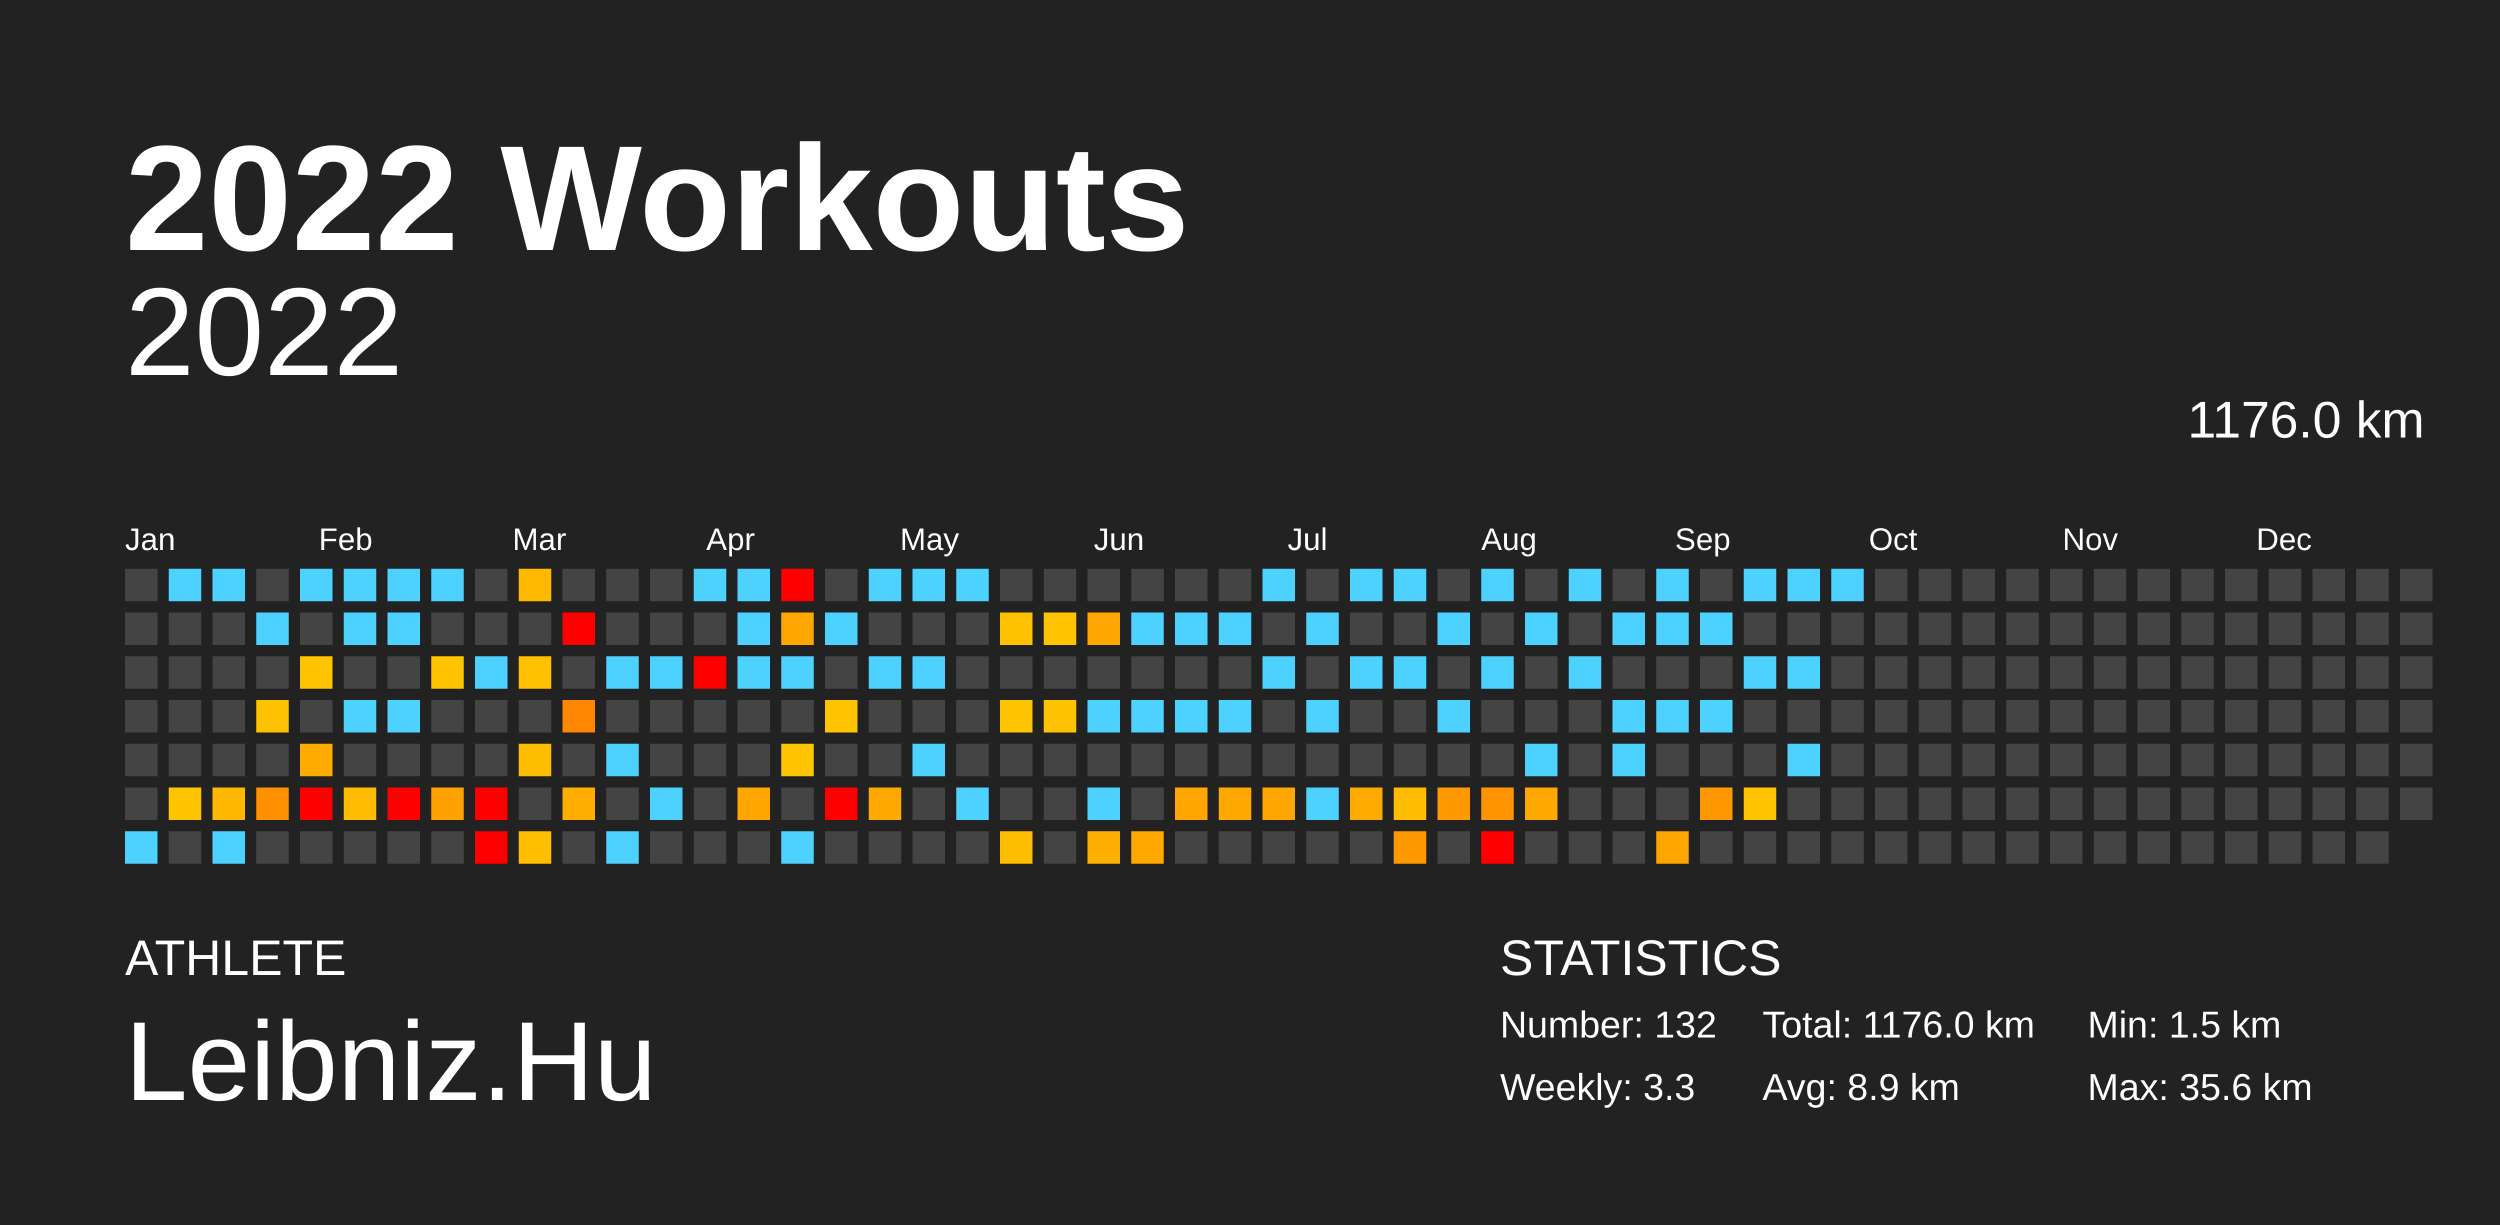
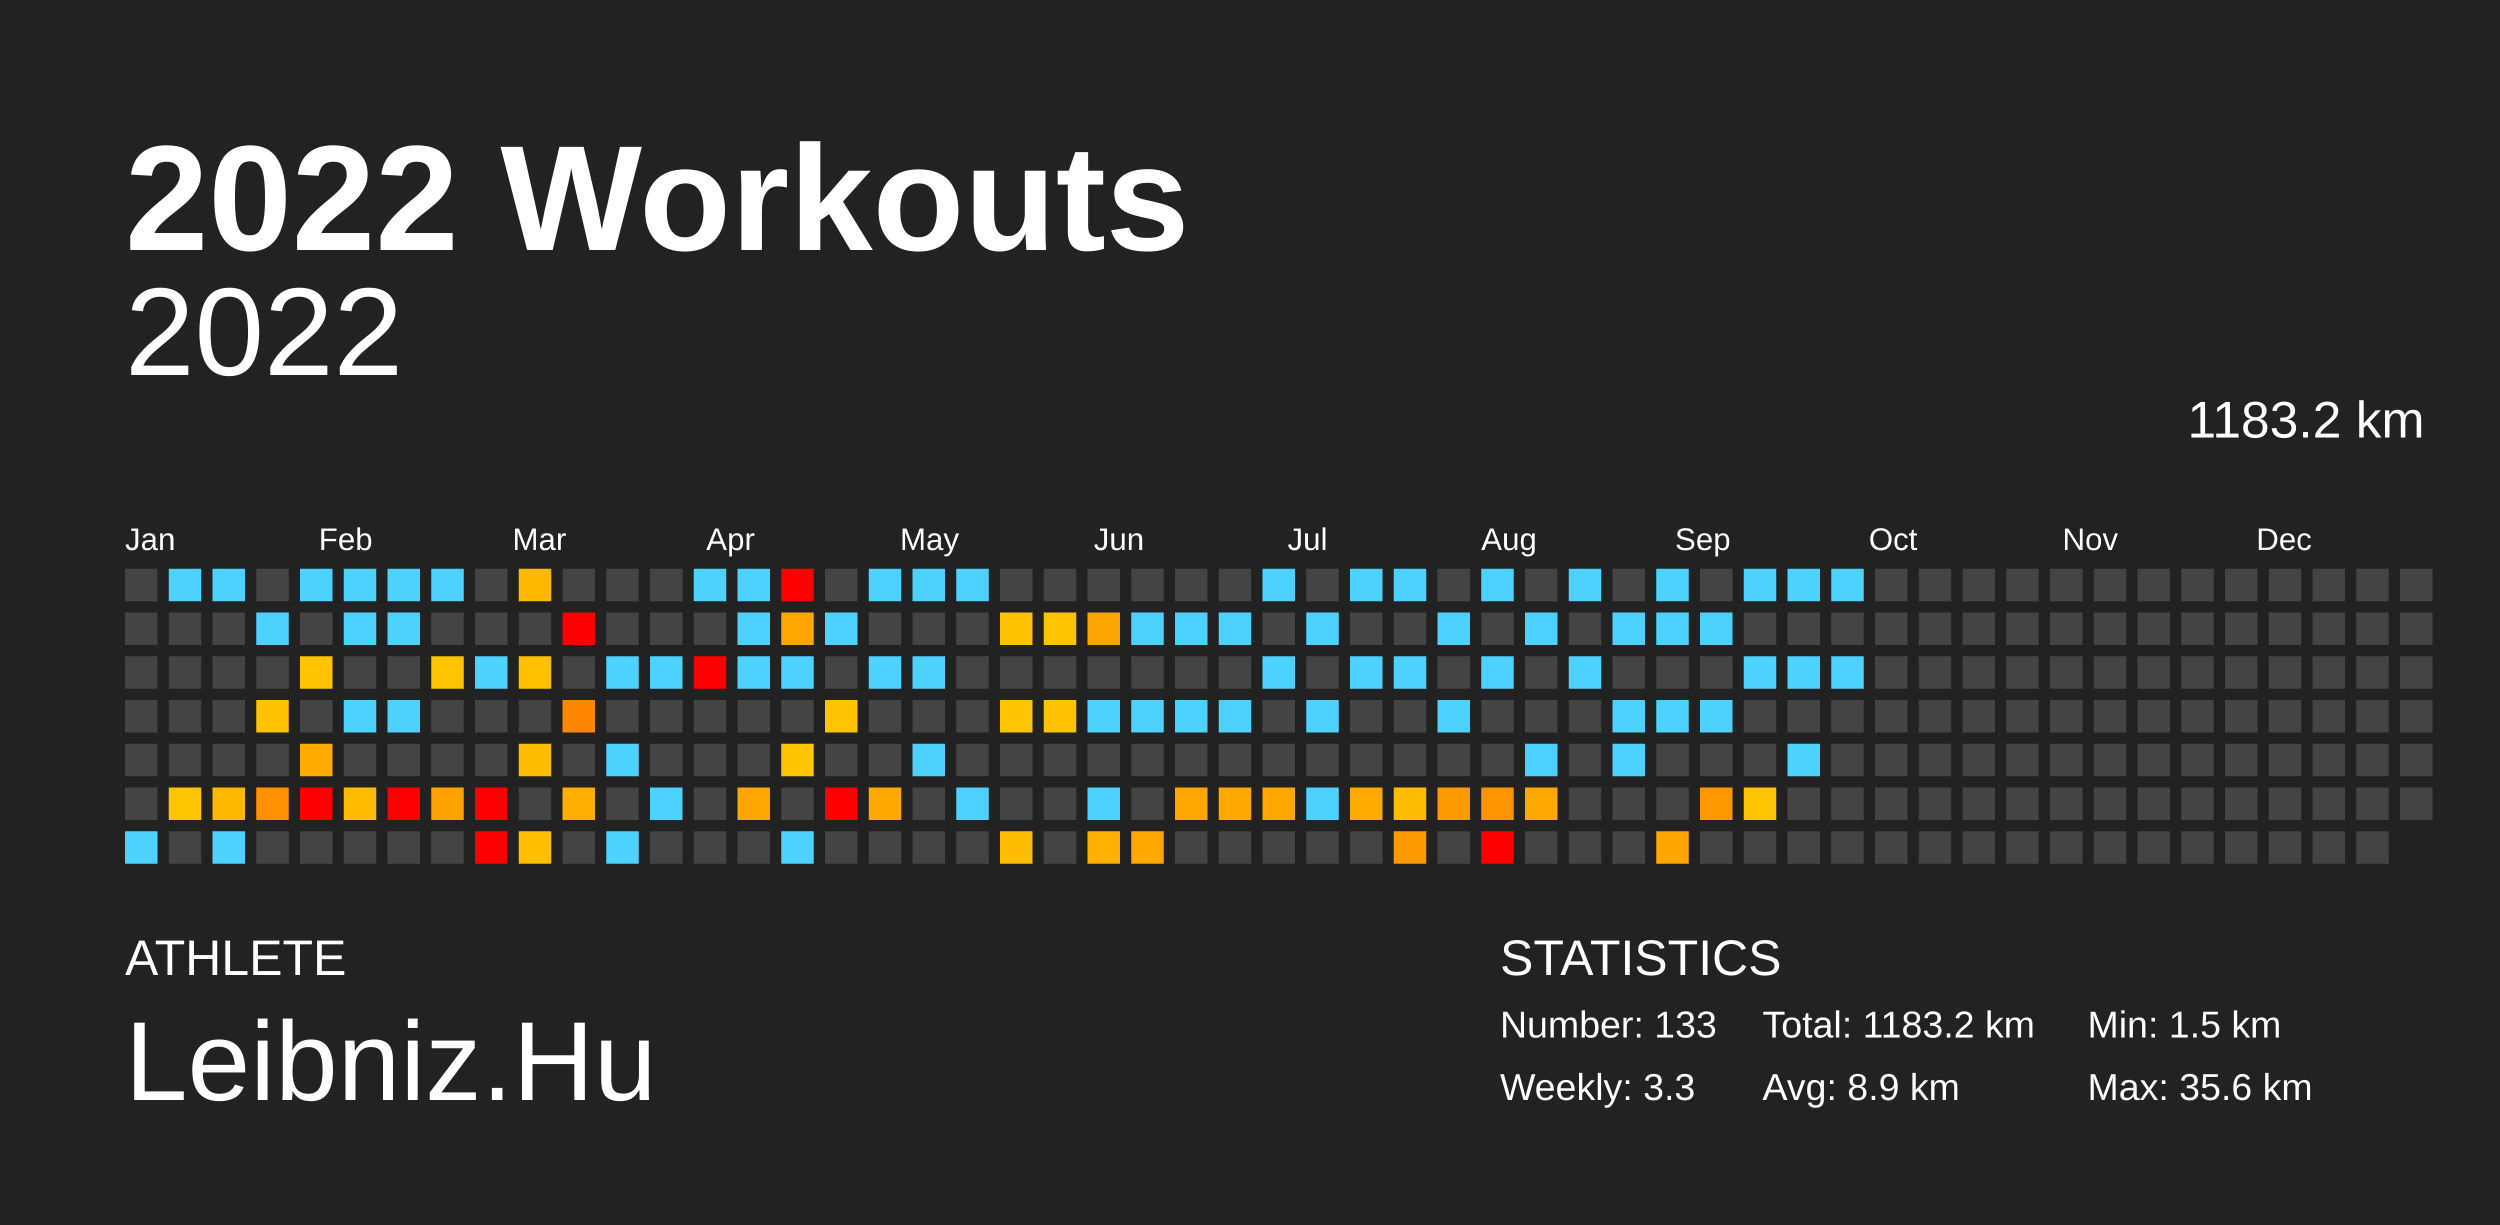
<svg xmlns="http://www.w3.org/2000/svg" baseProfile="full" height="98mm" version="1.1" viewBox="0,0,200,98" width="200mm">
  <defs />
  <rect fill="#222222" height="98" width="200" x="0" y="0" />
  <text fill="#FFFFFF" style="font-size:12px; font-family:Arial; font-weight:bold;" x="10" y="20">2022 Workouts</text>
  <text fill="#FFFFFF" style="font-size:4px; font-family:Arial" x="10" y="78">ATHLETE</text>
  <text fill="#FFFFFF" style="font-size:9px; font-family:Arial" x="10" y="88">Leibniz.Hu</text>
  <text fill="#FFFFFF" style="font-size:4px; font-family:Arial" x="120" y="78">STATISTICS</text>
-   <text fill="#FFFFFF" style="font-size:3px; font-family:Arial" x="120" y="83">Number: 132</text>
+   <text fill="#FFFFFF" style="font-size:3px; font-family:Arial" x="120" y="83">Number: 133</text>
  <text fill="#FFFFFF" style="font-size:3px; font-family:Arial" x="120" y="88">Weekly: 3.3</text>
-   <text fill="#FFFFFF" style="font-size:3px; font-family:Arial" x="141" y="83">Total: 1176.0 km</text>
+   <text fill="#FFFFFF" style="font-size:3px; font-family:Arial" x="141" y="83">Total: 1183.2 km</text>
  <text fill="#FFFFFF" style="font-size:3px; font-family:Arial" x="141" y="88">Avg: 8.9 km</text>
  <text fill="#FFFFFF" style="font-size:3px; font-family:Arial" x="167" y="83">Min: 1.5 km</text>
  <text fill="#FFFFFF" style="font-size:3px; font-family:Arial" x="167" y="88">Max: 35.6 km</text>
  <text alignment-baseline="hanging" fill="#FFFFFF" style="font-size:10.0px; font-family:Arial;" x="10" y="30">2022</text>
-   <text alignment-baseline="hanging" fill="#FFFFFF" style="font-size:4.125px; font-family:Arial;" x="175" y="35">1176.0 km</text>
+   <text alignment-baseline="hanging" fill="#FFFFFF" style="font-size:4.125px; font-family:Arial;" x="175" y="35">1183.2 km</text>
  <text fill="#FFFFFF" style="font-size:2.5px; font-family:Arial" x="10.0" y="44">Jan</text>
  <text fill="#FFFFFF" style="font-size:2.5px; font-family:Arial" x="25.5" y="44">Feb</text>
  <text fill="#FFFFFF" style="font-size:2.5px; font-family:Arial" x="41.0" y="44">Mar</text>
  <text fill="#FFFFFF" style="font-size:2.5px; font-family:Arial" x="56.5" y="44">Apr</text>
  <text fill="#FFFFFF" style="font-size:2.5px; font-family:Arial" x="72.0" y="44">May</text>
  <text fill="#FFFFFF" style="font-size:2.5px; font-family:Arial" x="87.5" y="44">Jun</text>
  <text fill="#FFFFFF" style="font-size:2.5px; font-family:Arial" x="103.0" y="44">Jul</text>
  <text fill="#FFFFFF" style="font-size:2.5px; font-family:Arial" x="118.5" y="44">Aug</text>
  <text fill="#FFFFFF" style="font-size:2.5px; font-family:Arial" x="134.0" y="44">Sep</text>
  <text fill="#FFFFFF" style="font-size:2.5px; font-family:Arial" x="149.5" y="44">Oct</text>
  <text fill="#FFFFFF" style="font-size:2.5px; font-family:Arial" x="165.0" y="44">Nov</text>
  <text fill="#FFFFFF" style="font-size:2.5px; font-family:Arial" x="180.5" y="44">Dec</text>
  <rect fill="#444444" height="2.6" width="2.6" x="10.0" y="45.5" />
  <rect fill="#444444" height="2.6" width="2.6" x="10.0" y="49.0" />
  <rect fill="#444444" height="2.6" width="2.6" x="10.0" y="52.5" />
  <rect fill="#444444" height="2.6" width="2.6" x="10.0" y="56.0" />
  <rect fill="#444444" height="2.6" width="2.6" x="10.0" y="59.5" />
  <rect fill="#444444" height="2.6" width="2.6" x="10.0" y="63.0" />
  <rect fill="#4dd2ff" height="2.6" width="2.6" x="10.0" y="66.5" />
  <rect fill="#4dd2ff" height="2.6" width="2.6" x="13.5" y="45.5" />
  <rect fill="#444444" height="2.6" width="2.6" x="13.5" y="49.0" />
  <rect fill="#444444" height="2.6" width="2.6" x="13.5" y="52.5" />
  <rect fill="#444444" height="2.6" width="2.6" x="13.5" y="56.0" />
  <rect fill="#444444" height="2.6" width="2.6" x="13.5" y="59.5" />
  <rect fill="#ffc400" height="2.6" width="2.6" x="13.5" y="63.0" />
  <rect fill="#444444" height="2.6" width="2.6" x="13.5" y="66.5" />
  <rect fill="#4dd2ff" height="2.6" width="2.6" x="17.0" y="45.5" />
  <rect fill="#444444" height="2.6" width="2.6" x="17.0" y="49.0" />
  <rect fill="#444444" height="2.6" width="2.6" x="17.0" y="52.5" />
  <rect fill="#444444" height="2.6" width="2.6" x="17.0" y="56.0" />
  <rect fill="#444444" height="2.6" width="2.6" x="17.0" y="59.5" />
  <rect fill="#ffb800" height="2.6" width="2.6" x="17.0" y="63.0" />
  <rect fill="#4dd2ff" height="2.6" width="2.6" x="17.0" y="66.5" />
  <rect fill="#444444" height="2.6" width="2.6" x="20.5" y="45.5" />
  <rect fill="#4dd2ff" height="2.6" width="2.6" x="20.5" y="49.0" />
  <rect fill="#444444" height="2.6" width="2.6" x="20.5" y="52.5" />
  <rect fill="#ffc200" height="2.6" width="2.6" x="20.5" y="56.0" />
  <rect fill="#444444" height="2.6" width="2.6" x="20.5" y="59.5" />
  <rect fill="#ff9100" height="2.6" width="2.6" x="20.5" y="63.0" />
  <rect fill="#444444" height="2.6" width="2.6" x="20.5" y="66.5" />
  <rect fill="#4dd2ff" height="2.6" width="2.6" x="24.0" y="45.5" />
  <rect fill="#444444" height="2.6" width="2.6" x="24.0" y="49.0" />
  <rect fill="#ffc300" height="2.6" width="2.6" x="24.0" y="52.5" />
  <rect fill="#444444" height="2.6" width="2.6" x="24.0" y="56.0" />
  <rect fill="#ffab00" height="2.6" width="2.6" x="24.0" y="59.5" />
  <rect fill="red" height="2.6" width="2.6" x="24.0" y="63.0" />
  <rect fill="#444444" height="2.6" width="2.6" x="24.0" y="66.5" />
  <rect fill="#4dd2ff" height="2.6" width="2.6" x="27.5" y="45.5" />
  <rect fill="#4dd2ff" height="2.6" width="2.6" x="27.5" y="49.0" />
  <rect fill="#444444" height="2.6" width="2.6" x="27.5" y="52.5" />
  <rect fill="#4dd2ff" height="2.6" width="2.6" x="27.5" y="56.0" />
  <rect fill="#444444" height="2.6" width="2.6" x="27.5" y="59.5" />
  <rect fill="#ffbc00" height="2.6" width="2.6" x="27.5" y="63.0" />
  <rect fill="#444444" height="2.6" width="2.6" x="27.5" y="66.5" />
  <rect fill="#4dd2ff" height="2.6" width="2.6" x="31.0" y="45.5" />
  <rect fill="#4dd2ff" height="2.6" width="2.6" x="31.0" y="49.0" />
  <rect fill="#444444" height="2.6" width="2.6" x="31.0" y="52.5" />
  <rect fill="#4dd2ff" height="2.6" width="2.6" x="31.0" y="56.0" />
  <rect fill="#444444" height="2.6" width="2.6" x="31.0" y="59.5" />
  <rect fill="red" height="2.6" width="2.6" x="31.0" y="63.0" />
  <rect fill="#444444" height="2.6" width="2.6" x="31.0" y="66.5" />
  <rect fill="#4dd2ff" height="2.6" width="2.6" x="34.5" y="45.5" />
  <rect fill="#444444" height="2.6" width="2.6" x="34.5" y="49.0" />
  <rect fill="#ffc300" height="2.6" width="2.6" x="34.5" y="52.5" />
  <rect fill="#444444" height="2.6" width="2.6" x="34.5" y="56.0" />
  <rect fill="#444444" height="2.6" width="2.6" x="34.5" y="59.5" />
  <rect fill="#ffa200" height="2.6" width="2.6" x="34.5" y="63.0" />
  <rect fill="#444444" height="2.6" width="2.6" x="34.5" y="66.5" />
  <rect fill="#444444" height="2.6" width="2.6" x="38.0" y="45.5" />
  <rect fill="#444444" height="2.6" width="2.6" x="38.0" y="49.0" />
  <rect fill="#4dd2ff" height="2.6" width="2.6" x="38.0" y="52.5" />
  <rect fill="#444444" height="2.6" width="2.6" x="38.0" y="56.0" />
  <rect fill="#444444" height="2.6" width="2.6" x="38.0" y="59.5" />
  <rect fill="red" height="2.6" width="2.6" x="38.0" y="63.0" />
  <rect fill="red" height="2.6" width="2.6" x="38.0" y="66.5" />
  <rect fill="#ffba00" height="2.6" width="2.6" x="41.5" y="45.5" />
  <rect fill="#444444" height="2.6" width="2.6" x="41.5" y="49.0" />
  <rect fill="#ffc000" height="2.6" width="2.6" x="41.5" y="52.5" />
  <rect fill="#444444" height="2.6" width="2.6" x="41.5" y="56.0" />
  <rect fill="#ffbd00" height="2.6" width="2.6" x="41.5" y="59.5" />
  <rect fill="#444444" height="2.6" width="2.6" x="41.5" y="63.0" />
  <rect fill="#ffbe00" height="2.6" width="2.6" x="41.5" y="66.5" />
  <rect fill="#444444" height="2.6" width="2.6" x="45.0" y="45.5" />
  <rect fill="red" height="2.6" width="2.6" x="45.0" y="49.0" />
  <rect fill="#444444" height="2.6" width="2.6" x="45.0" y="52.5" />
  <rect fill="#ff8600" height="2.6" width="2.6" x="45.0" y="56.0" />
  <rect fill="#444444" height="2.6" width="2.6" x="45.0" y="59.5" />
  <rect fill="#ffae00" height="2.6" width="2.6" x="45.0" y="63.0" />
  <rect fill="#444444" height="2.6" width="2.6" x="45.0" y="66.5" />
  <rect fill="#444444" height="2.6" width="2.6" x="48.5" y="45.5" />
  <rect fill="#444444" height="2.6" width="2.6" x="48.5" y="49.0" />
  <rect fill="#4dd2ff" height="2.6" width="2.6" x="48.5" y="52.5" />
  <rect fill="#444444" height="2.6" width="2.6" x="48.5" y="56.0" />
  <rect fill="#4dd2ff" height="2.6" width="2.6" x="48.5" y="59.5" />
  <rect fill="#444444" height="2.6" width="2.6" x="48.5" y="63.0" />
  <rect fill="#4dd2ff" height="2.6" width="2.6" x="48.5" y="66.5" />
  <rect fill="#444444" height="2.6" width="2.6" x="52.0" y="45.5" />
  <rect fill="#444444" height="2.6" width="2.6" x="52.0" y="49.0" />
  <rect fill="#4dd2ff" height="2.6" width="2.6" x="52.0" y="52.5" />
  <rect fill="#444444" height="2.6" width="2.6" x="52.0" y="56.0" />
  <rect fill="#444444" height="2.6" width="2.6" x="52.0" y="59.5" />
  <rect fill="#4dd2ff" height="2.6" width="2.6" x="52.0" y="63.0" />
  <rect fill="#444444" height="2.6" width="2.6" x="52.0" y="66.5" />
  <rect fill="#4dd2ff" height="2.6" width="2.6" x="55.5" y="45.5" />
  <rect fill="#444444" height="2.6" width="2.6" x="55.5" y="49.0" />
  <rect fill="red" height="2.6" width="2.6" x="55.5" y="52.5" />
  <rect fill="#444444" height="2.6" width="2.6" x="55.5" y="56.0" />
  <rect fill="#444444" height="2.6" width="2.6" x="55.5" y="59.5" />
  <rect fill="#444444" height="2.6" width="2.6" x="55.5" y="63.0" />
  <rect fill="#444444" height="2.6" width="2.6" x="55.5" y="66.5" />
  <rect fill="#4dd2ff" height="2.6" width="2.6" x="59.0" y="45.5" />
  <rect fill="#4dd2ff" height="2.6" width="2.6" x="59.0" y="49.0" />
  <rect fill="#4dd2ff" height="2.6" width="2.6" x="59.0" y="52.5" />
  <rect fill="#444444" height="2.6" width="2.6" x="59.0" y="56.0" />
  <rect fill="#444444" height="2.6" width="2.6" x="59.0" y="59.5" />
  <rect fill="#ffa600" height="2.6" width="2.6" x="59.0" y="63.0" />
  <rect fill="#444444" height="2.6" width="2.6" x="59.0" y="66.5" />
  <rect fill="red" height="2.6" width="2.6" x="62.5" y="45.5" />
  <rect fill="#ffa700" height="2.6" width="2.6" x="62.5" y="49.0" />
  <rect fill="#4dd2ff" height="2.6" width="2.6" x="62.5" y="52.5" />
  <rect fill="#444444" height="2.6" width="2.6" x="62.5" y="56.0" />
  <rect fill="#ffc500" height="2.6" width="2.6" x="62.5" y="59.5" />
  <rect fill="#444444" height="2.6" width="2.6" x="62.5" y="63.0" />
  <rect fill="#4dd2ff" height="2.6" width="2.6" x="62.5" y="66.5" />
  <rect fill="#444444" height="2.6" width="2.6" x="66.0" y="45.5" />
  <rect fill="#4dd2ff" height="2.6" width="2.6" x="66.0" y="49.0" />
  <rect fill="#444444" height="2.6" width="2.6" x="66.0" y="52.5" />
  <rect fill="#ffc300" height="2.6" width="2.6" x="66.0" y="56.0" />
  <rect fill="#444444" height="2.6" width="2.6" x="66.0" y="59.5" />
  <rect fill="red" height="2.6" width="2.6" x="66.0" y="63.0" />
  <rect fill="#444444" height="2.6" width="2.6" x="66.0" y="66.5" />
  <rect fill="#4dd2ff" height="2.6" width="2.6" x="69.5" y="45.5" />
  <rect fill="#444444" height="2.6" width="2.6" x="69.5" y="49.0" />
  <rect fill="#4dd2ff" height="2.6" width="2.6" x="69.5" y="52.5" />
  <rect fill="#444444" height="2.6" width="2.6" x="69.5" y="56.0" />
  <rect fill="#444444" height="2.6" width="2.6" x="69.5" y="59.5" />
  <rect fill="#ffa900" height="2.6" width="2.6" x="69.5" y="63.0" />
  <rect fill="#444444" height="2.6" width="2.6" x="69.5" y="66.5" />
  <rect fill="#4dd2ff" height="2.6" width="2.6" x="73.0" y="45.5" />
  <rect fill="#444444" height="2.6" width="2.6" x="73.0" y="49.0" />
  <rect fill="#4dd2ff" height="2.6" width="2.6" x="73.0" y="52.5" />
  <rect fill="#444444" height="2.6" width="2.6" x="73.0" y="56.0" />
  <rect fill="#4dd2ff" height="2.6" width="2.6" x="73.0" y="59.5" />
  <rect fill="#444444" height="2.6" width="2.6" x="73.0" y="63.0" />
  <rect fill="#444444" height="2.6" width="2.6" x="73.0" y="66.5" />
  <rect fill="#4dd2ff" height="2.6" width="2.6" x="76.5" y="45.5" />
  <rect fill="#444444" height="2.6" width="2.6" x="76.5" y="49.0" />
  <rect fill="#444444" height="2.6" width="2.6" x="76.5" y="52.5" />
  <rect fill="#444444" height="2.6" width="2.6" x="76.5" y="56.0" />
  <rect fill="#444444" height="2.6" width="2.6" x="76.5" y="59.5" />
  <rect fill="#4dd2ff" height="2.6" width="2.6" x="76.5" y="63.0" />
  <rect fill="#444444" height="2.6" width="2.6" x="76.5" y="66.5" />
  <rect fill="#444444" height="2.6" width="2.6" x="80.0" y="45.5" />
  <rect fill="#ffc200" height="2.6" width="2.6" x="80.0" y="49.0" />
  <rect fill="#444444" height="2.6" width="2.6" x="80.0" y="52.5" />
  <rect fill="#ffc400" height="2.6" width="2.6" x="80.0" y="56.0" />
  <rect fill="#444444" height="2.6" width="2.6" x="80.0" y="59.5" />
  <rect fill="#444444" height="2.6" width="2.6" x="80.0" y="63.0" />
  <rect fill="#ffbd00" height="2.6" width="2.6" x="80.0" y="66.5" />
  <rect fill="#444444" height="2.6" width="2.6" x="83.5" y="45.5" />
  <rect fill="#ffc400" height="2.6" width="2.6" x="83.5" y="49.0" />
  <rect fill="#444444" height="2.6" width="2.6" x="83.5" y="52.5" />
  <rect fill="#ffc200" height="2.6" width="2.6" x="83.5" y="56.0" />
  <rect fill="#444444" height="2.6" width="2.6" x="83.5" y="59.5" />
  <rect fill="#444444" height="2.6" width="2.6" x="83.5" y="63.0" />
  <rect fill="#444444" height="2.6" width="2.6" x="83.5" y="66.5" />
  <rect fill="#444444" height="2.6" width="2.6" x="87.0" y="45.5" />
  <rect fill="#ffa500" height="2.6" width="2.6" x="87.0" y="49.0" />
  <rect fill="#444444" height="2.6" width="2.6" x="87.0" y="52.5" />
  <rect fill="#4dd2ff" height="2.6" width="2.6" x="87.0" y="56.0" />
  <rect fill="#444444" height="2.6" width="2.6" x="87.0" y="59.5" />
  <rect fill="#4dd2ff" height="2.6" width="2.6" x="87.0" y="63.0" />
  <rect fill="#ffaf00" height="2.6" width="2.6" x="87.0" y="66.5" />
  <rect fill="#444444" height="2.6" width="2.6" x="90.5" y="45.5" />
  <rect fill="#4dd2ff" height="2.6" width="2.6" x="90.5" y="49.0" />
  <rect fill="#444444" height="2.6" width="2.6" x="90.5" y="52.5" />
  <rect fill="#4dd2ff" height="2.6" width="2.6" x="90.5" y="56.0" />
  <rect fill="#444444" height="2.6" width="2.6" x="90.5" y="59.5" />
  <rect fill="#444444" height="2.6" width="2.6" x="90.5" y="63.0" />
  <rect fill="#ffa800" height="2.6" width="2.6" x="90.5" y="66.5" />
  <rect fill="#444444" height="2.6" width="2.6" x="94.0" y="45.5" />
  <rect fill="#4dd2ff" height="2.6" width="2.6" x="94.0" y="49.0" />
  <rect fill="#444444" height="2.6" width="2.6" x="94.0" y="52.5" />
  <rect fill="#4dd2ff" height="2.6" width="2.6" x="94.0" y="56.0" />
  <rect fill="#444444" height="2.6" width="2.6" x="94.0" y="59.5" />
  <rect fill="#ffa600" height="2.6" width="2.6" x="94.0" y="63.0" />
  <rect fill="#444444" height="2.6" width="2.6" x="94.0" y="66.5" />
  <rect fill="#444444" height="2.6" width="2.6" x="97.5" y="45.5" />
  <rect fill="#4dd2ff" height="2.6" width="2.6" x="97.5" y="49.0" />
  <rect fill="#444444" height="2.6" width="2.6" x="97.5" y="52.5" />
  <rect fill="#4dd2ff" height="2.6" width="2.6" x="97.5" y="56.0" />
  <rect fill="#444444" height="2.6" width="2.6" x="97.5" y="59.5" />
  <rect fill="#ffa800" height="2.6" width="2.6" x="97.5" y="63.0" />
  <rect fill="#444444" height="2.6" width="2.6" x="97.5" y="66.5" />
  <rect fill="#4dd2ff" height="2.6" width="2.6" x="101.0" y="45.5" />
  <rect fill="#444444" height="2.6" width="2.6" x="101.0" y="49.0" />
  <rect fill="#4dd2ff" height="2.6" width="2.6" x="101.0" y="52.5" />
  <rect fill="#444444" height="2.6" width="2.6" x="101.0" y="56.0" />
  <rect fill="#444444" height="2.6" width="2.6" x="101.0" y="59.5" />
  <rect fill="#ffa600" height="2.6" width="2.6" x="101.0" y="63.0" />
  <rect fill="#444444" height="2.6" width="2.6" x="101.0" y="66.5" />
  <rect fill="#444444" height="2.6" width="2.6" x="104.5" y="45.5" />
  <rect fill="#4dd2ff" height="2.6" width="2.6" x="104.5" y="49.0" />
  <rect fill="#444444" height="2.6" width="2.6" x="104.5" y="52.5" />
  <rect fill="#4dd2ff" height="2.6" width="2.6" x="104.5" y="56.0" />
  <rect fill="#444444" height="2.6" width="2.6" x="104.5" y="59.5" />
  <rect fill="#4dd2ff" height="2.6" width="2.6" x="104.5" y="63.0" />
  <rect fill="#444444" height="2.6" width="2.6" x="104.5" y="66.5" />
  <rect fill="#4dd2ff" height="2.6" width="2.6" x="108.0" y="45.5" />
  <rect fill="#444444" height="2.6" width="2.6" x="108.0" y="49.0" />
  <rect fill="#4dd2ff" height="2.6" width="2.6" x="108.0" y="52.5" />
  <rect fill="#444444" height="2.6" width="2.6" x="108.0" y="56.0" />
  <rect fill="#444444" height="2.6" width="2.6" x="108.0" y="59.5" />
  <rect fill="#ffaa00" height="2.6" width="2.6" x="108.0" y="63.0" />
  <rect fill="#444444" height="2.6" width="2.6" x="108.0" y="66.5" />
  <rect fill="#4dd2ff" height="2.6" width="2.6" x="111.5" y="45.5" />
  <rect fill="#444444" height="2.6" width="2.6" x="111.5" y="49.0" />
  <rect fill="#4dd2ff" height="2.6" width="2.6" x="111.5" y="52.5" />
  <rect fill="#444444" height="2.6" width="2.6" x="111.5" y="56.0" />
  <rect fill="#444444" height="2.6" width="2.6" x="111.5" y="59.5" />
  <rect fill="#ffbc00" height="2.6" width="2.6" x="111.5" y="63.0" />
  <rect fill="#ff9900" height="2.6" width="2.6" x="111.5" y="66.5" />
  <rect fill="#444444" height="2.6" width="2.6" x="115.0" y="45.5" />
  <rect fill="#4dd2ff" height="2.6" width="2.6" x="115.0" y="49.0" />
  <rect fill="#444444" height="2.6" width="2.6" x="115.0" y="52.5" />
  <rect fill="#4dd2ff" height="2.6" width="2.6" x="115.0" y="56.0" />
  <rect fill="#444444" height="2.6" width="2.6" x="115.0" y="59.5" />
  <rect fill="#ff9900" height="2.6" width="2.6" x="115.0" y="63.0" />
  <rect fill="#444444" height="2.6" width="2.6" x="115.0" y="66.5" />
  <rect fill="#4dd2ff" height="2.6" width="2.6" x="118.5" y="45.5" />
  <rect fill="#444444" height="2.6" width="2.6" x="118.5" y="49.0" />
  <rect fill="#4dd2ff" height="2.6" width="2.6" x="118.5" y="52.5" />
  <rect fill="#444444" height="2.6" width="2.6" x="118.5" y="56.0" />
  <rect fill="#444444" height="2.6" width="2.6" x="118.5" y="59.5" />
  <rect fill="#ff9400" height="2.6" width="2.6" x="118.5" y="63.0" />
  <rect fill="red" height="2.6" width="2.6" x="118.5" y="66.5" />
  <rect fill="#444444" height="2.6" width="2.6" x="122.0" y="45.5" />
  <rect fill="#4dd2ff" height="2.6" width="2.6" x="122.0" y="49.0" />
  <rect fill="#444444" height="2.6" width="2.6" x="122.0" y="52.5" />
  <rect fill="#444444" height="2.6" width="2.6" x="122.0" y="56.0" />
  <rect fill="#4dd2ff" height="2.6" width="2.6" x="122.0" y="59.5" />
  <rect fill="#ffa800" height="2.6" width="2.6" x="122.0" y="63.0" />
  <rect fill="#444444" height="2.6" width="2.6" x="122.0" y="66.5" />
  <rect fill="#4dd2ff" height="2.6" width="2.6" x="125.5" y="45.5" />
  <rect fill="#444444" height="2.6" width="2.6" x="125.5" y="49.0" />
  <rect fill="#4dd2ff" height="2.6" width="2.6" x="125.5" y="52.5" />
  <rect fill="#444444" height="2.6" width="2.6" x="125.5" y="56.0" />
  <rect fill="#444444" height="2.6" width="2.6" x="125.5" y="59.5" />
  <rect fill="#444444" height="2.6" width="2.6" x="125.5" y="63.0" />
  <rect fill="#444444" height="2.6" width="2.6" x="125.5" y="66.5" />
  <rect fill="#444444" height="2.6" width="2.6" x="129.0" y="45.5" />
  <rect fill="#4dd2ff" height="2.6" width="2.6" x="129.0" y="49.0" />
  <rect fill="#444444" height="2.6" width="2.6" x="129.0" y="52.5" />
  <rect fill="#4dd2ff" height="2.6" width="2.6" x="129.0" y="56.0" />
  <rect fill="#4dd2ff" height="2.6" width="2.6" x="129.0" y="59.5" />
  <rect fill="#444444" height="2.6" width="2.6" x="129.0" y="63.0" />
  <rect fill="#444444" height="2.6" width="2.6" x="129.0" y="66.5" />
  <rect fill="#4dd2ff" height="2.6" width="2.6" x="132.5" y="45.5" />
  <rect fill="#4dd2ff" height="2.6" width="2.6" x="132.5" y="49.0" />
  <rect fill="#444444" height="2.6" width="2.6" x="132.5" y="52.5" />
  <rect fill="#4dd2ff" height="2.6" width="2.6" x="132.5" y="56.0" />
  <rect fill="#444444" height="2.6" width="2.6" x="132.5" y="59.5" />
  <rect fill="#444444" height="2.6" width="2.6" x="132.5" y="63.0" />
  <rect fill="#ffa500" height="2.6" width="2.6" x="132.5" y="66.5" />
  <rect fill="#444444" height="2.6" width="2.6" x="136.0" y="45.5" />
  <rect fill="#4dd2ff" height="2.6" width="2.6" x="136.0" y="49.0" />
  <rect fill="#444444" height="2.6" width="2.6" x="136.0" y="52.5" />
  <rect fill="#4dd2ff" height="2.6" width="2.6" x="136.0" y="56.0" />
  <rect fill="#444444" height="2.6" width="2.6" x="136.0" y="59.5" />
  <rect fill="#ff9700" height="2.6" width="2.6" x="136.0" y="63.0" />
  <rect fill="#444444" height="2.6" width="2.6" x="136.0" y="66.5" />
  <rect fill="#4dd2ff" height="2.6" width="2.6" x="139.5" y="45.5" />
  <rect fill="#444444" height="2.6" width="2.6" x="139.5" y="49.0" />
  <rect fill="#4dd2ff" height="2.6" width="2.6" x="139.5" y="52.5" />
  <rect fill="#444444" height="2.6" width="2.6" x="139.5" y="56.0" />
  <rect fill="#444444" height="2.6" width="2.6" x="139.5" y="59.5" />
  <rect fill="#ffc300" height="2.6" width="2.6" x="139.5" y="63.0" />
  <rect fill="#444444" height="2.6" width="2.6" x="139.5" y="66.5" />
  <rect fill="#4dd2ff" height="2.6" width="2.6" x="143.0" y="45.5" />
  <rect fill="#444444" height="2.6" width="2.6" x="143.0" y="49.0" />
  <rect fill="#4dd2ff" height="2.6" width="2.6" x="143.0" y="52.5" />
  <rect fill="#444444" height="2.6" width="2.6" x="143.0" y="56.0" />
  <rect fill="#4dd2ff" height="2.6" width="2.6" x="143.0" y="59.5" />
  <rect fill="#444444" height="2.6" width="2.6" x="143.0" y="63.0" />
  <rect fill="#444444" height="2.6" width="2.6" x="143.0" y="66.5" />
  <rect fill="#4dd2ff" height="2.6" width="2.6" x="146.5" y="45.5" />
  <rect fill="#444444" height="2.6" width="2.6" x="146.5" y="49.0" />
-   <rect fill="#444444" height="2.6" width="2.6" x="146.5" y="52.5" />
+   <rect fill="#4dd2ff" height="2.6" width="2.6" x="146.5" y="52.5" />
  <rect fill="#444444" height="2.6" width="2.6" x="146.5" y="56.0" />
  <rect fill="#444444" height="2.6" width="2.6" x="146.5" y="59.5" />
  <rect fill="#444444" height="2.6" width="2.6" x="146.5" y="63.0" />
  <rect fill="#444444" height="2.6" width="2.6" x="146.5" y="66.5" />
  <rect fill="#444444" height="2.6" width="2.6" x="150.0" y="45.5" />
  <rect fill="#444444" height="2.6" width="2.6" x="150.0" y="49.0" />
  <rect fill="#444444" height="2.6" width="2.6" x="150.0" y="52.5" />
  <rect fill="#444444" height="2.6" width="2.6" x="150.0" y="56.0" />
  <rect fill="#444444" height="2.6" width="2.6" x="150.0" y="59.5" />
  <rect fill="#444444" height="2.6" width="2.6" x="150.0" y="63.0" />
  <rect fill="#444444" height="2.6" width="2.6" x="150.0" y="66.5" />
  <rect fill="#444444" height="2.6" width="2.6" x="153.5" y="45.5" />
  <rect fill="#444444" height="2.6" width="2.6" x="153.5" y="49.0" />
  <rect fill="#444444" height="2.6" width="2.6" x="153.5" y="52.5" />
  <rect fill="#444444" height="2.6" width="2.6" x="153.5" y="56.0" />
  <rect fill="#444444" height="2.6" width="2.6" x="153.5" y="59.5" />
  <rect fill="#444444" height="2.6" width="2.6" x="153.5" y="63.0" />
  <rect fill="#444444" height="2.6" width="2.6" x="153.5" y="66.5" />
  <rect fill="#444444" height="2.6" width="2.6" x="157.0" y="45.5" />
  <rect fill="#444444" height="2.6" width="2.6" x="157.0" y="49.0" />
  <rect fill="#444444" height="2.6" width="2.6" x="157.0" y="52.5" />
  <rect fill="#444444" height="2.6" width="2.6" x="157.0" y="56.0" />
  <rect fill="#444444" height="2.6" width="2.6" x="157.0" y="59.5" />
  <rect fill="#444444" height="2.6" width="2.6" x="157.0" y="63.0" />
  <rect fill="#444444" height="2.6" width="2.6" x="157.0" y="66.5" />
  <rect fill="#444444" height="2.6" width="2.6" x="160.5" y="45.5" />
  <rect fill="#444444" height="2.6" width="2.6" x="160.5" y="49.0" />
  <rect fill="#444444" height="2.6" width="2.6" x="160.5" y="52.5" />
  <rect fill="#444444" height="2.6" width="2.6" x="160.5" y="56.0" />
  <rect fill="#444444" height="2.6" width="2.6" x="160.5" y="59.5" />
  <rect fill="#444444" height="2.6" width="2.6" x="160.5" y="63.0" />
  <rect fill="#444444" height="2.6" width="2.6" x="160.5" y="66.5" />
  <rect fill="#444444" height="2.6" width="2.6" x="164.0" y="45.5" />
  <rect fill="#444444" height="2.6" width="2.6" x="164.0" y="49.0" />
  <rect fill="#444444" height="2.6" width="2.6" x="164.0" y="52.5" />
  <rect fill="#444444" height="2.6" width="2.6" x="164.0" y="56.0" />
  <rect fill="#444444" height="2.6" width="2.6" x="164.0" y="59.5" />
  <rect fill="#444444" height="2.6" width="2.6" x="164.0" y="63.0" />
  <rect fill="#444444" height="2.6" width="2.6" x="164.0" y="66.5" />
  <rect fill="#444444" height="2.6" width="2.6" x="167.5" y="45.5" />
  <rect fill="#444444" height="2.6" width="2.6" x="167.5" y="49.0" />
  <rect fill="#444444" height="2.6" width="2.6" x="167.5" y="52.5" />
  <rect fill="#444444" height="2.6" width="2.6" x="167.5" y="56.0" />
  <rect fill="#444444" height="2.6" width="2.6" x="167.5" y="59.5" />
  <rect fill="#444444" height="2.6" width="2.6" x="167.5" y="63.0" />
  <rect fill="#444444" height="2.6" width="2.6" x="167.5" y="66.5" />
  <rect fill="#444444" height="2.6" width="2.6" x="171.0" y="45.5" />
  <rect fill="#444444" height="2.6" width="2.6" x="171.0" y="49.0" />
  <rect fill="#444444" height="2.6" width="2.6" x="171.0" y="52.5" />
  <rect fill="#444444" height="2.6" width="2.6" x="171.0" y="56.0" />
  <rect fill="#444444" height="2.6" width="2.6" x="171.0" y="59.5" />
  <rect fill="#444444" height="2.6" width="2.6" x="171.0" y="63.0" />
  <rect fill="#444444" height="2.6" width="2.6" x="171.0" y="66.5" />
  <rect fill="#444444" height="2.6" width="2.6" x="174.5" y="45.5" />
  <rect fill="#444444" height="2.6" width="2.6" x="174.5" y="49.0" />
  <rect fill="#444444" height="2.6" width="2.6" x="174.5" y="52.5" />
  <rect fill="#444444" height="2.6" width="2.6" x="174.5" y="56.0" />
  <rect fill="#444444" height="2.6" width="2.6" x="174.5" y="59.5" />
  <rect fill="#444444" height="2.6" width="2.6" x="174.5" y="63.0" />
  <rect fill="#444444" height="2.6" width="2.6" x="174.5" y="66.5" />
  <rect fill="#444444" height="2.6" width="2.6" x="178.0" y="45.5" />
  <rect fill="#444444" height="2.6" width="2.6" x="178.0" y="49.0" />
  <rect fill="#444444" height="2.6" width="2.6" x="178.0" y="52.5" />
  <rect fill="#444444" height="2.6" width="2.6" x="178.0" y="56.0" />
  <rect fill="#444444" height="2.6" width="2.6" x="178.0" y="59.5" />
  <rect fill="#444444" height="2.6" width="2.6" x="178.0" y="63.0" />
  <rect fill="#444444" height="2.6" width="2.6" x="178.0" y="66.5" />
  <rect fill="#444444" height="2.6" width="2.6" x="181.5" y="45.5" />
  <rect fill="#444444" height="2.6" width="2.6" x="181.5" y="49.0" />
  <rect fill="#444444" height="2.6" width="2.6" x="181.5" y="52.5" />
  <rect fill="#444444" height="2.6" width="2.6" x="181.5" y="56.0" />
  <rect fill="#444444" height="2.6" width="2.6" x="181.5" y="59.5" />
  <rect fill="#444444" height="2.6" width="2.6" x="181.5" y="63.0" />
  <rect fill="#444444" height="2.6" width="2.6" x="181.5" y="66.5" />
  <rect fill="#444444" height="2.6" width="2.6" x="185.0" y="45.5" />
  <rect fill="#444444" height="2.6" width="2.6" x="185.0" y="49.0" />
  <rect fill="#444444" height="2.6" width="2.6" x="185.0" y="52.5" />
  <rect fill="#444444" height="2.6" width="2.6" x="185.0" y="56.0" />
  <rect fill="#444444" height="2.6" width="2.6" x="185.0" y="59.5" />
  <rect fill="#444444" height="2.6" width="2.6" x="185.0" y="63.0" />
  <rect fill="#444444" height="2.6" width="2.6" x="185.0" y="66.5" />
  <rect fill="#444444" height="2.6" width="2.6" x="188.5" y="45.5" />
  <rect fill="#444444" height="2.6" width="2.6" x="188.5" y="49.0" />
  <rect fill="#444444" height="2.6" width="2.6" x="188.5" y="52.5" />
  <rect fill="#444444" height="2.6" width="2.6" x="188.5" y="56.0" />
  <rect fill="#444444" height="2.6" width="2.6" x="188.5" y="59.5" />
  <rect fill="#444444" height="2.6" width="2.6" x="188.5" y="63.0" />
  <rect fill="#444444" height="2.6" width="2.6" x="188.5" y="66.5" />
  <rect fill="#444444" height="2.6" width="2.6" x="192.0" y="45.5" />
  <rect fill="#444444" height="2.6" width="2.6" x="192.0" y="49.0" />
  <rect fill="#444444" height="2.6" width="2.6" x="192.0" y="52.5" />
  <rect fill="#444444" height="2.6" width="2.6" x="192.0" y="56.0" />
  <rect fill="#444444" height="2.6" width="2.6" x="192.0" y="59.5" />
  <rect fill="#444444" height="2.6" width="2.6" x="192.0" y="63.0" />
</svg>
